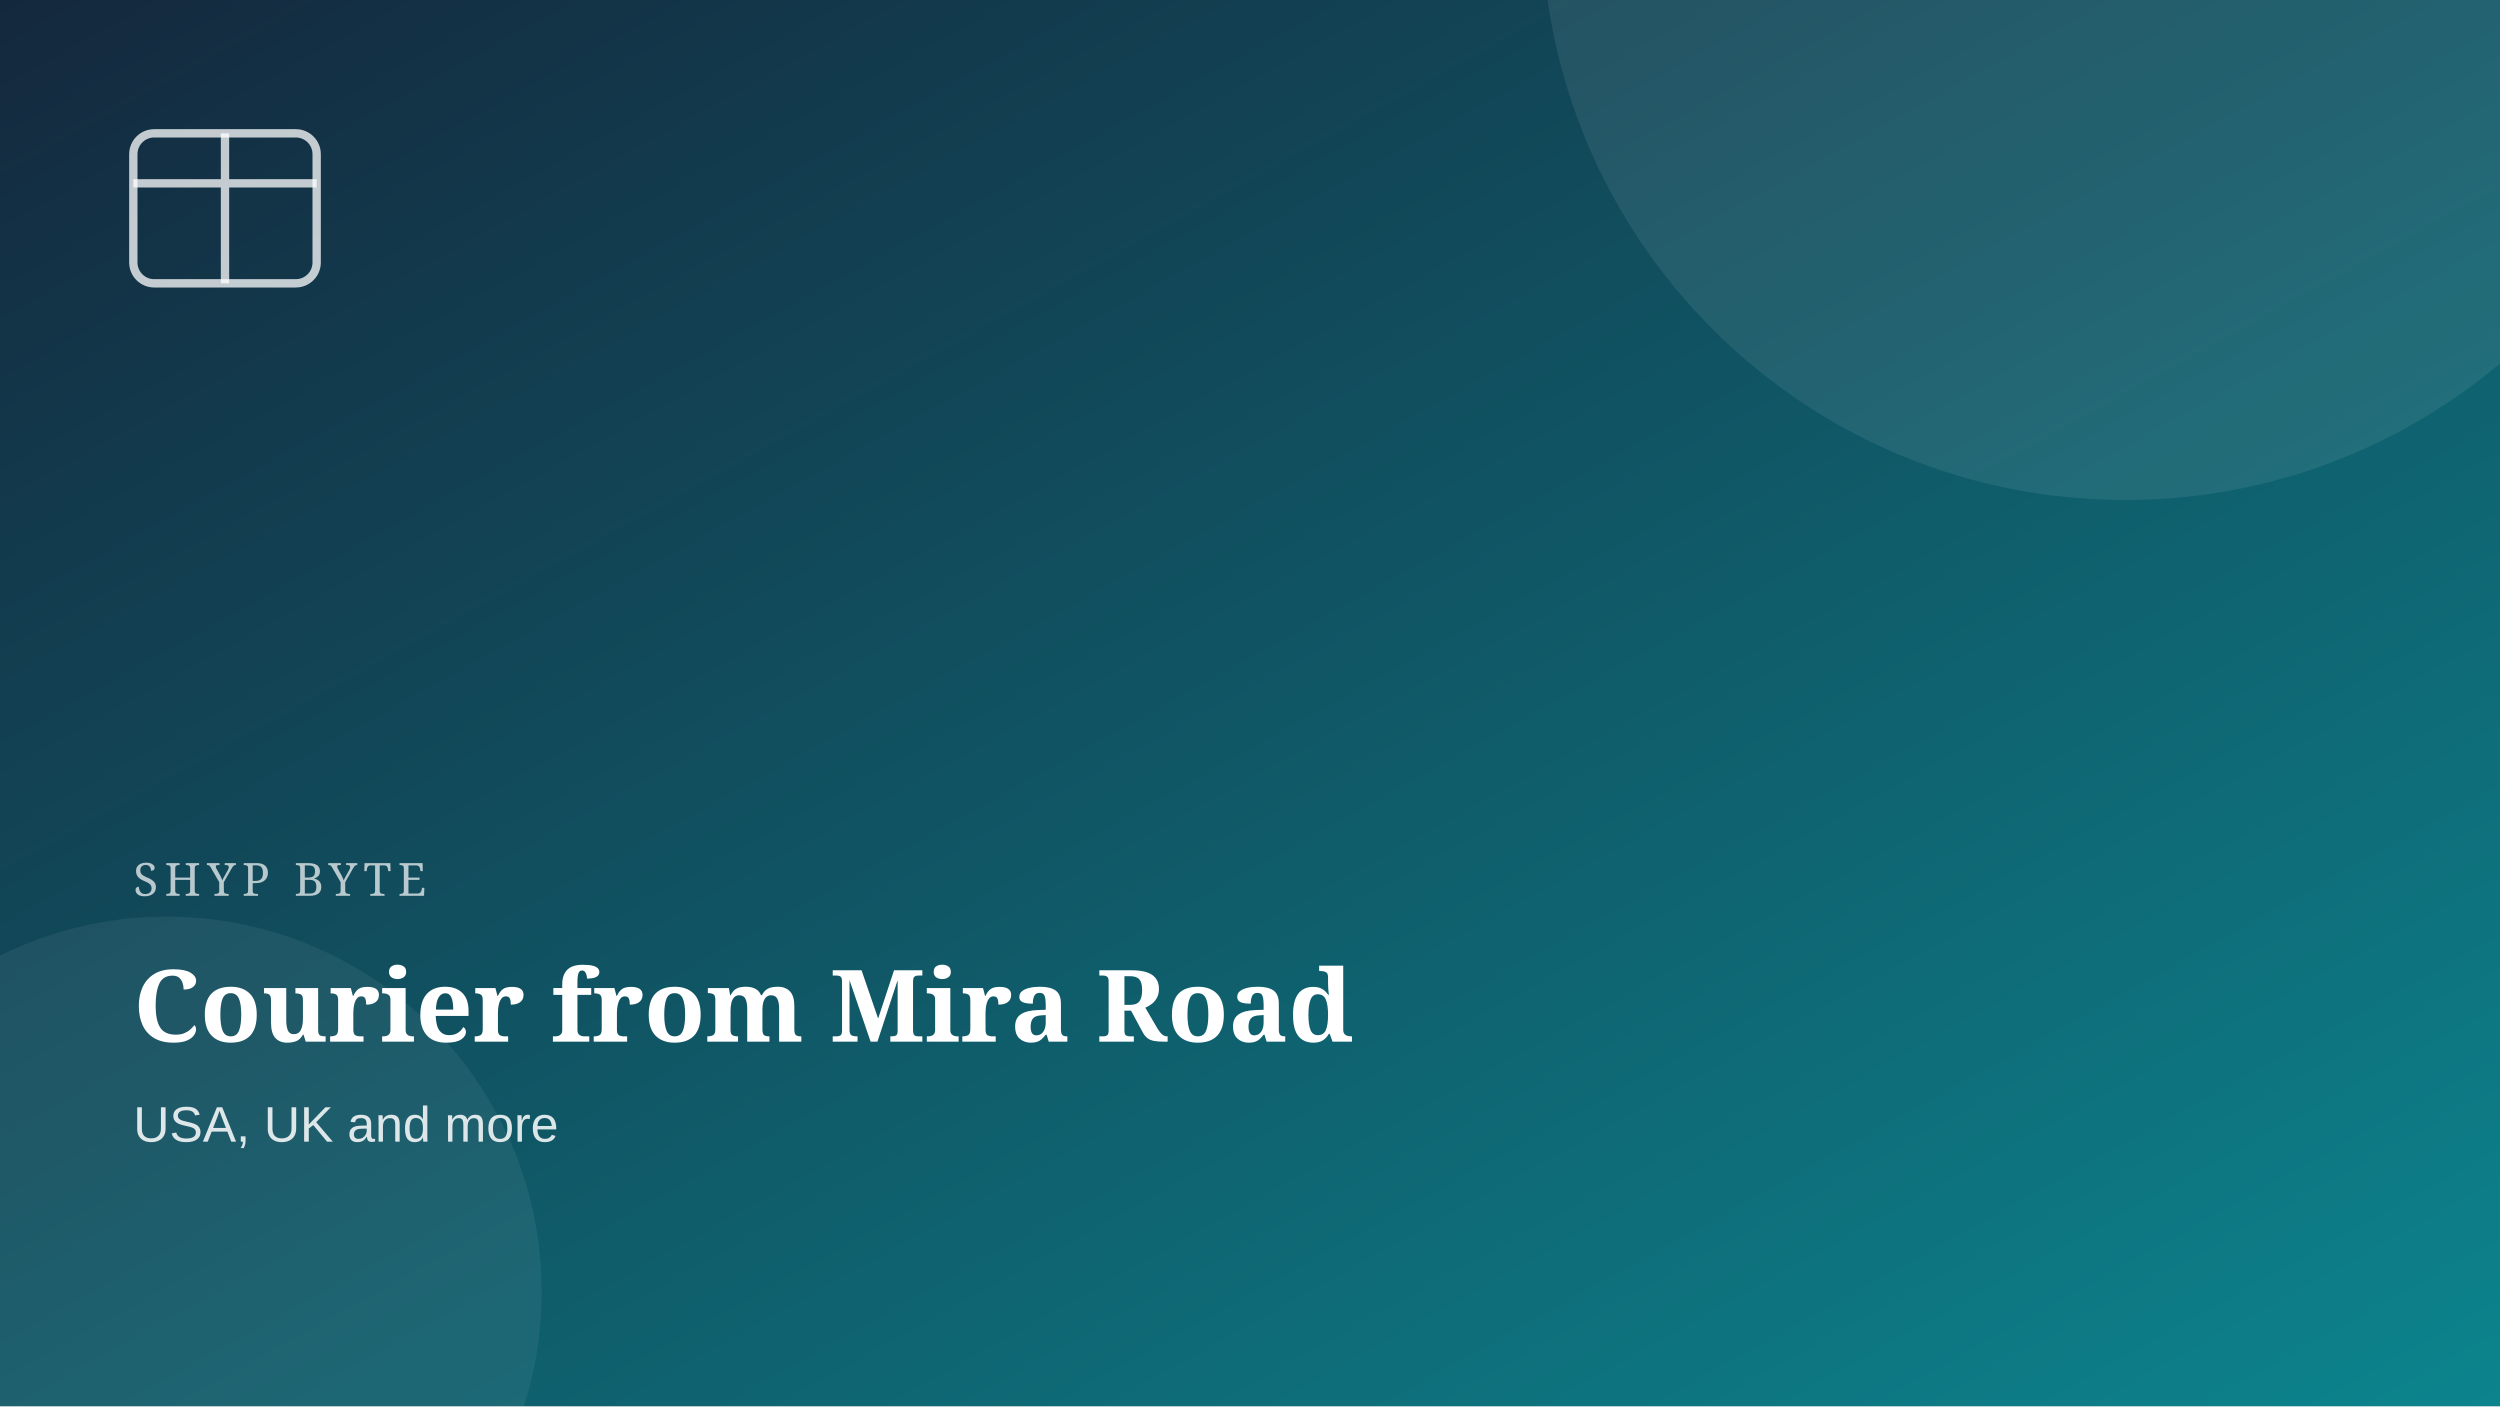
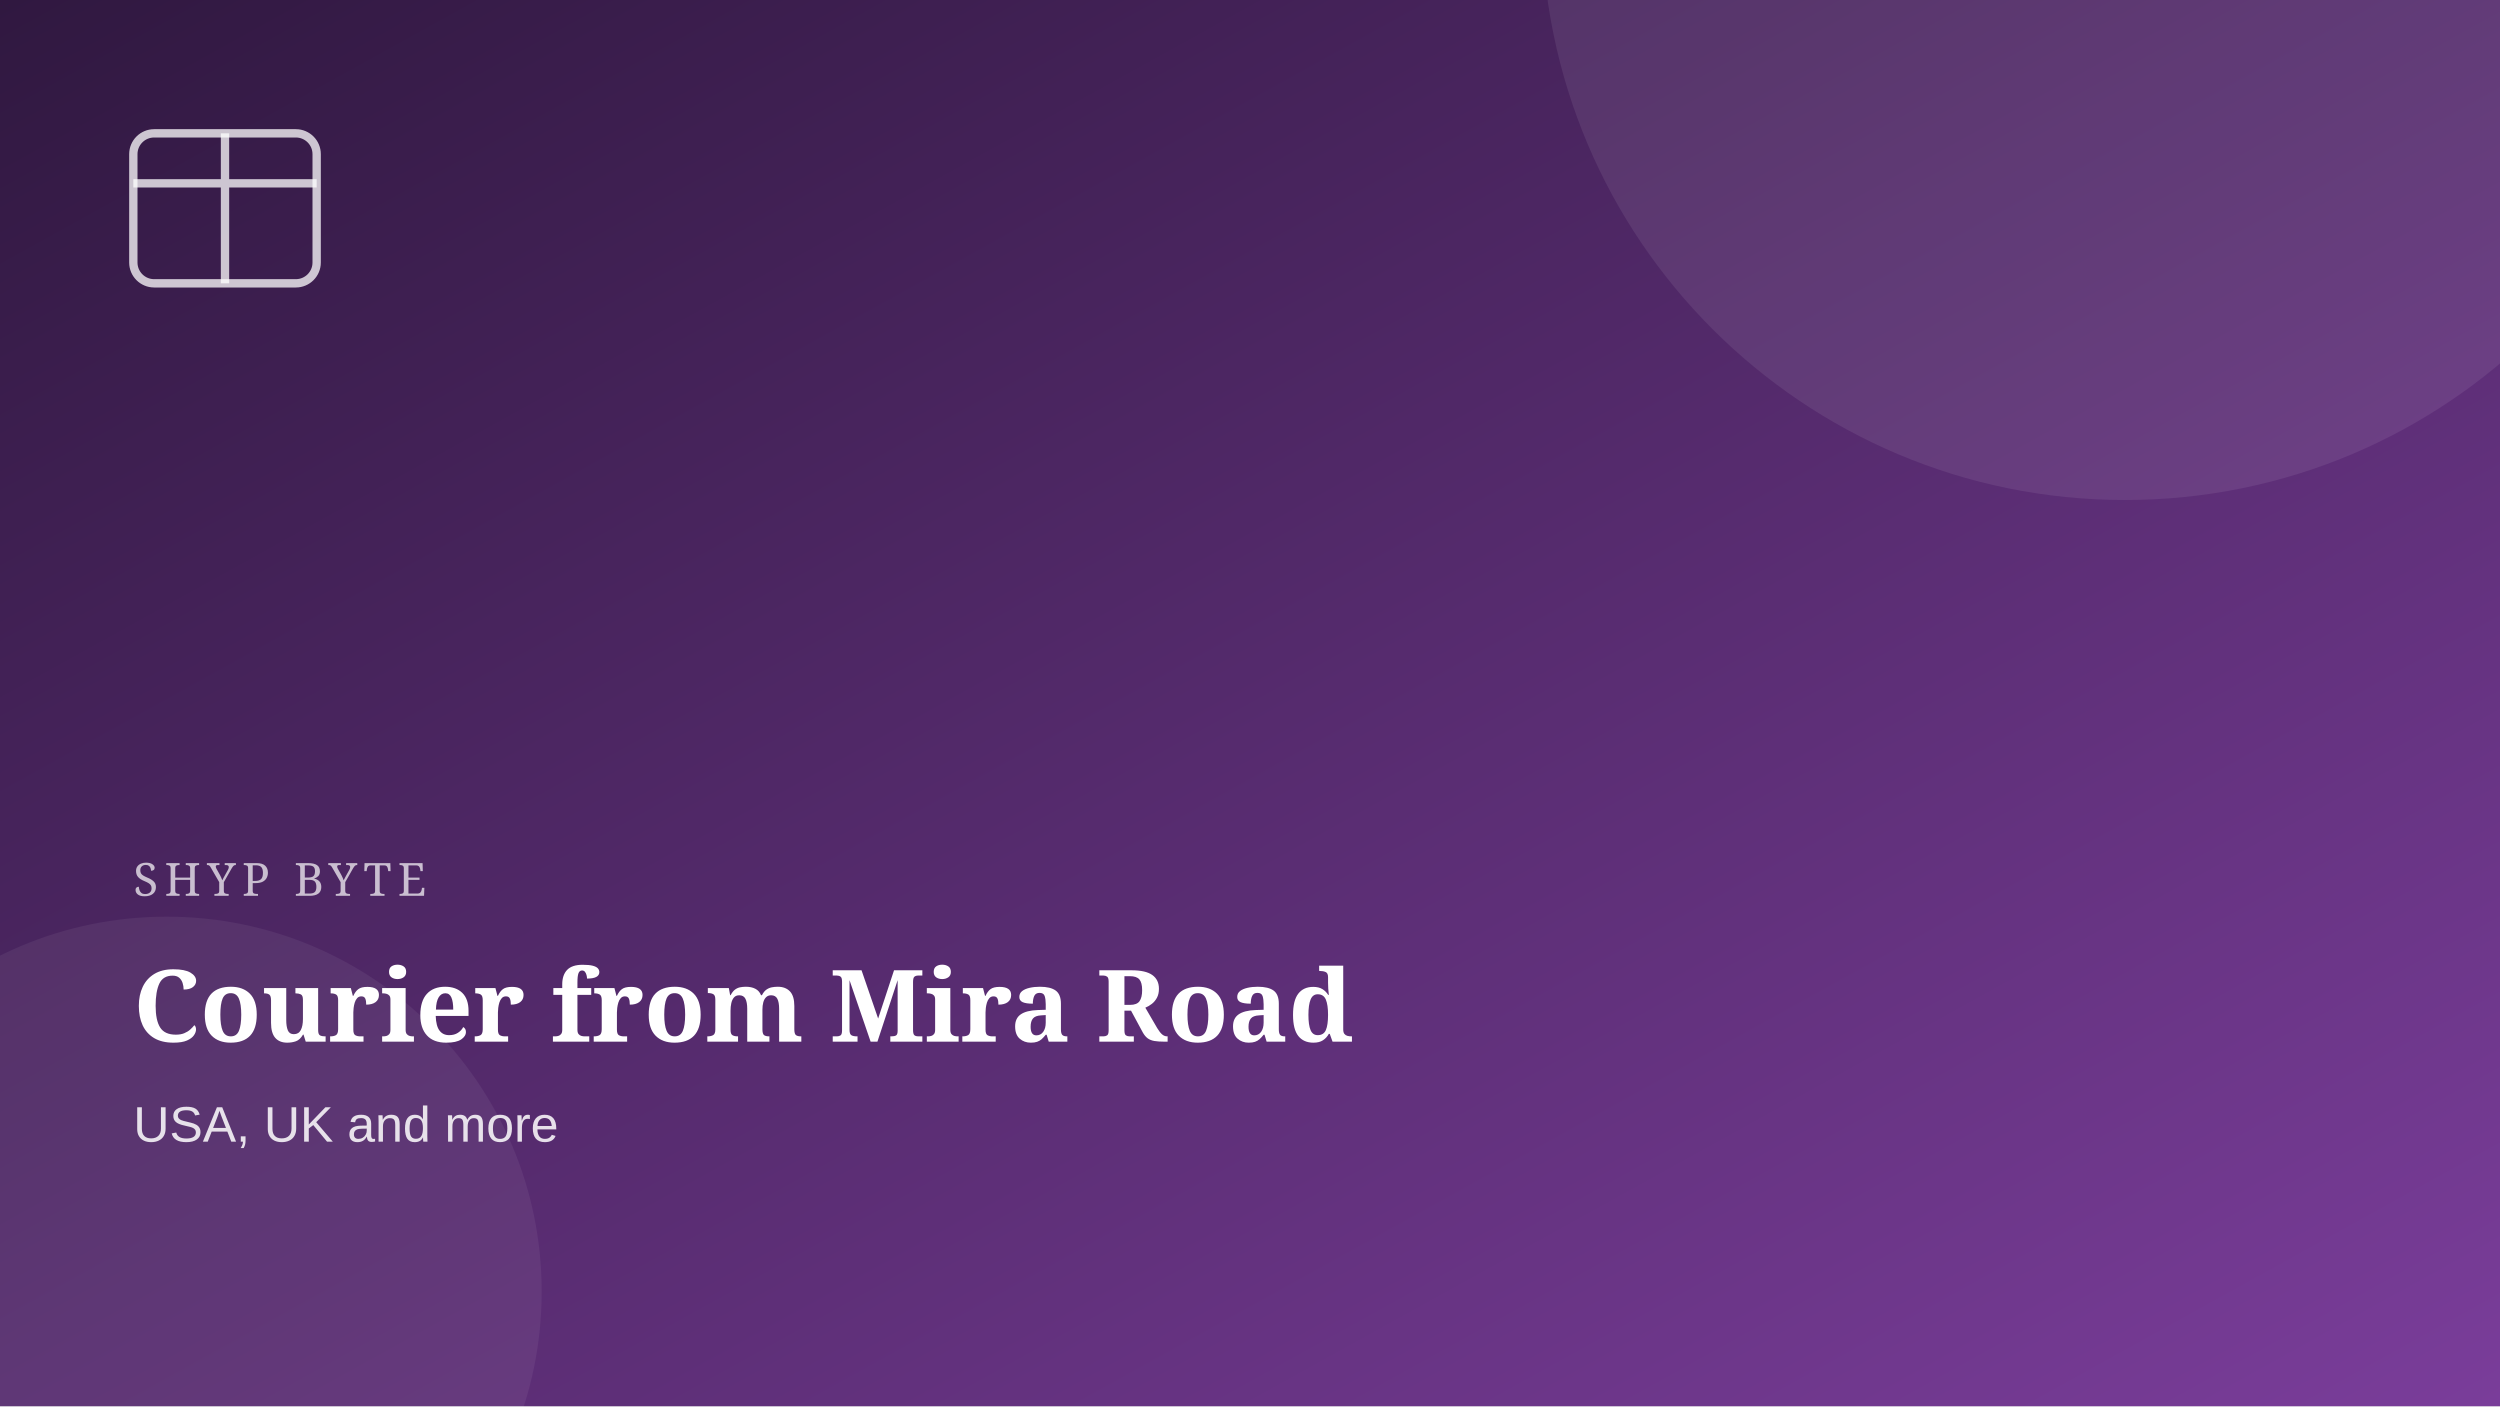
<svg xmlns="http://www.w3.org/2000/svg" width="1200" height="675" viewBox="0 0 1200 675" role="img" aria-label="Courier from Mira Road">
  <defs>
-     <linearGradient id="g9" x1="0" y1="0" x2="1" y2="1">
-       <stop offset="0%" stop-color="#14283d" />
-       <stop offset="100%" stop-color="#0c848d" />
+     <linearGradient id="g18" x1="0" y1="0" x2="1" y2="1">
+       <stop offset="0%" stop-color="#301840" />
+       <stop offset="100%" stop-color="#7a3d9a" />
    </linearGradient>
  </defs>
-   <rect width="1200" height="675" fill="url(#g9)" />
+   <rect width="1200" height="675" fill="url(#g18)" />
  <circle cx="1020" cy="-40" r="280" fill="rgba(255,255,255,0.08)" />
  <circle cx="80" cy="620" r="180" fill="rgba(255,255,255,0.06)" />
  <rect x="64" y="64" width="88" height="72" rx="10" fill="none" stroke="rgba(255,255,255,0.75)" stroke-width="4" />
  <path d="M64 88h88M108 64v72" fill="none" stroke="rgba(255,255,255,0.75)" stroke-width="4" />
  <text x="64" y="430" fill="rgba(255,255,255,0.7)" font-family="Georgia, serif" font-size="22" letter-spacing="3">SHYP BYTE</text>
  <text x="64" y="500" fill="#ffffff" font-family="Georgia, serif" font-size="48" font-weight="700">Courier from Mira Road</text>
  <text x="64" y="548" fill="rgba(255,255,255,0.85)" font-family="Arial, sans-serif" font-size="24">USA, UK and more</text>
</svg>
